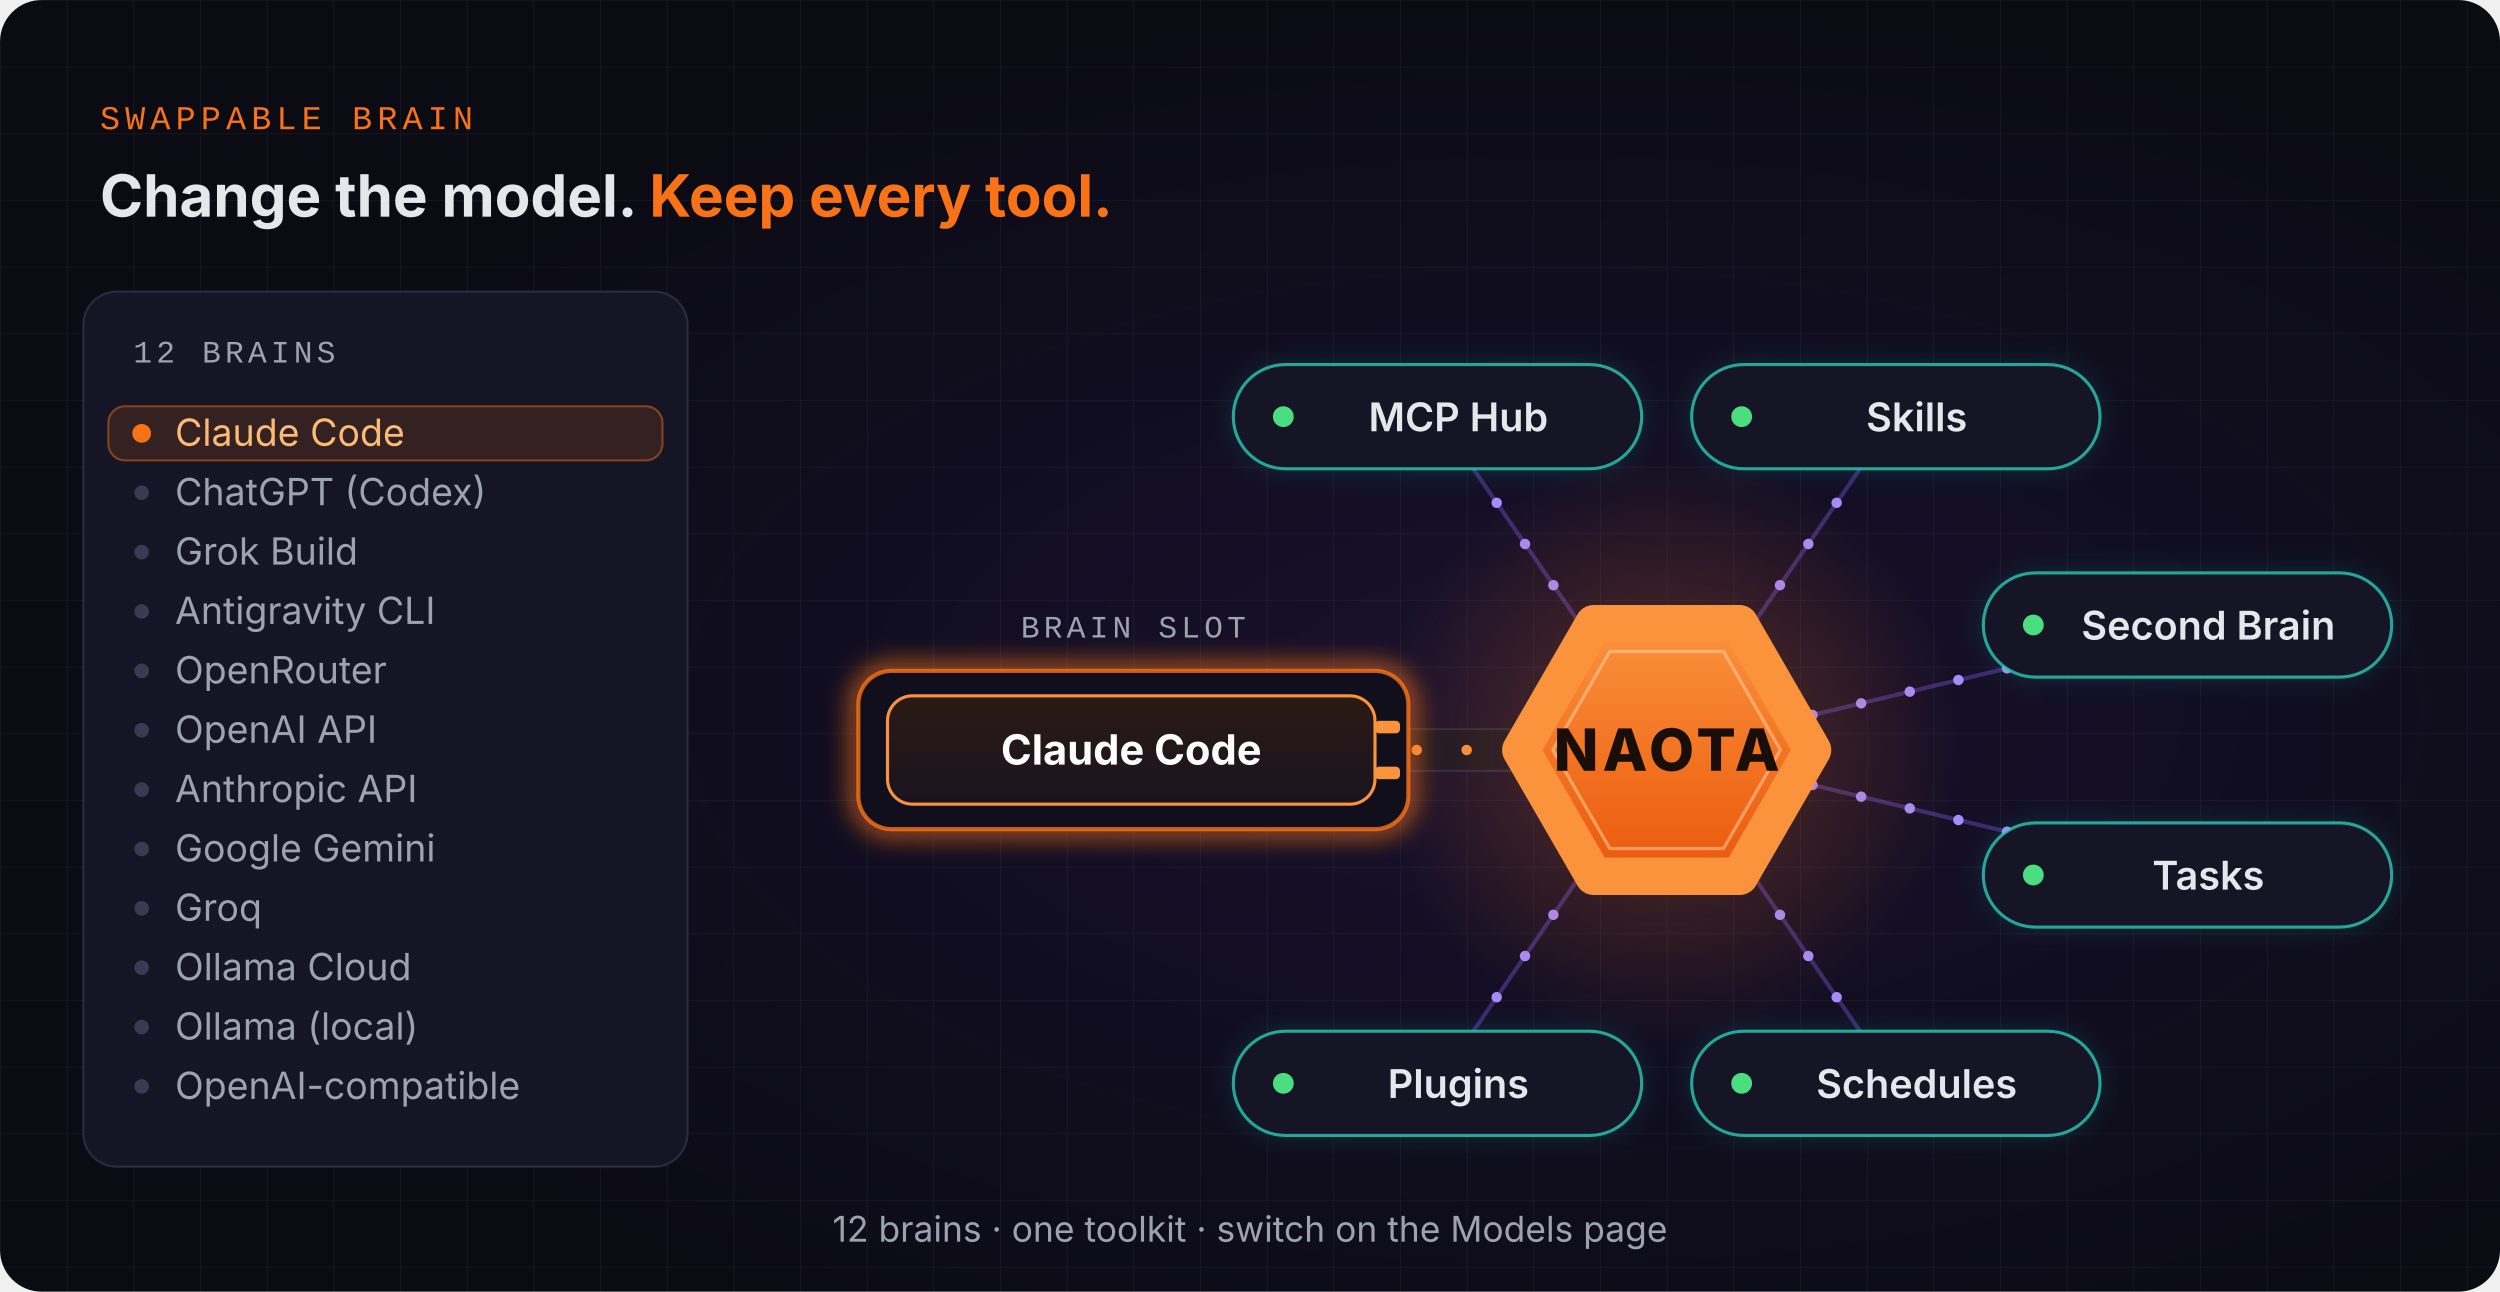
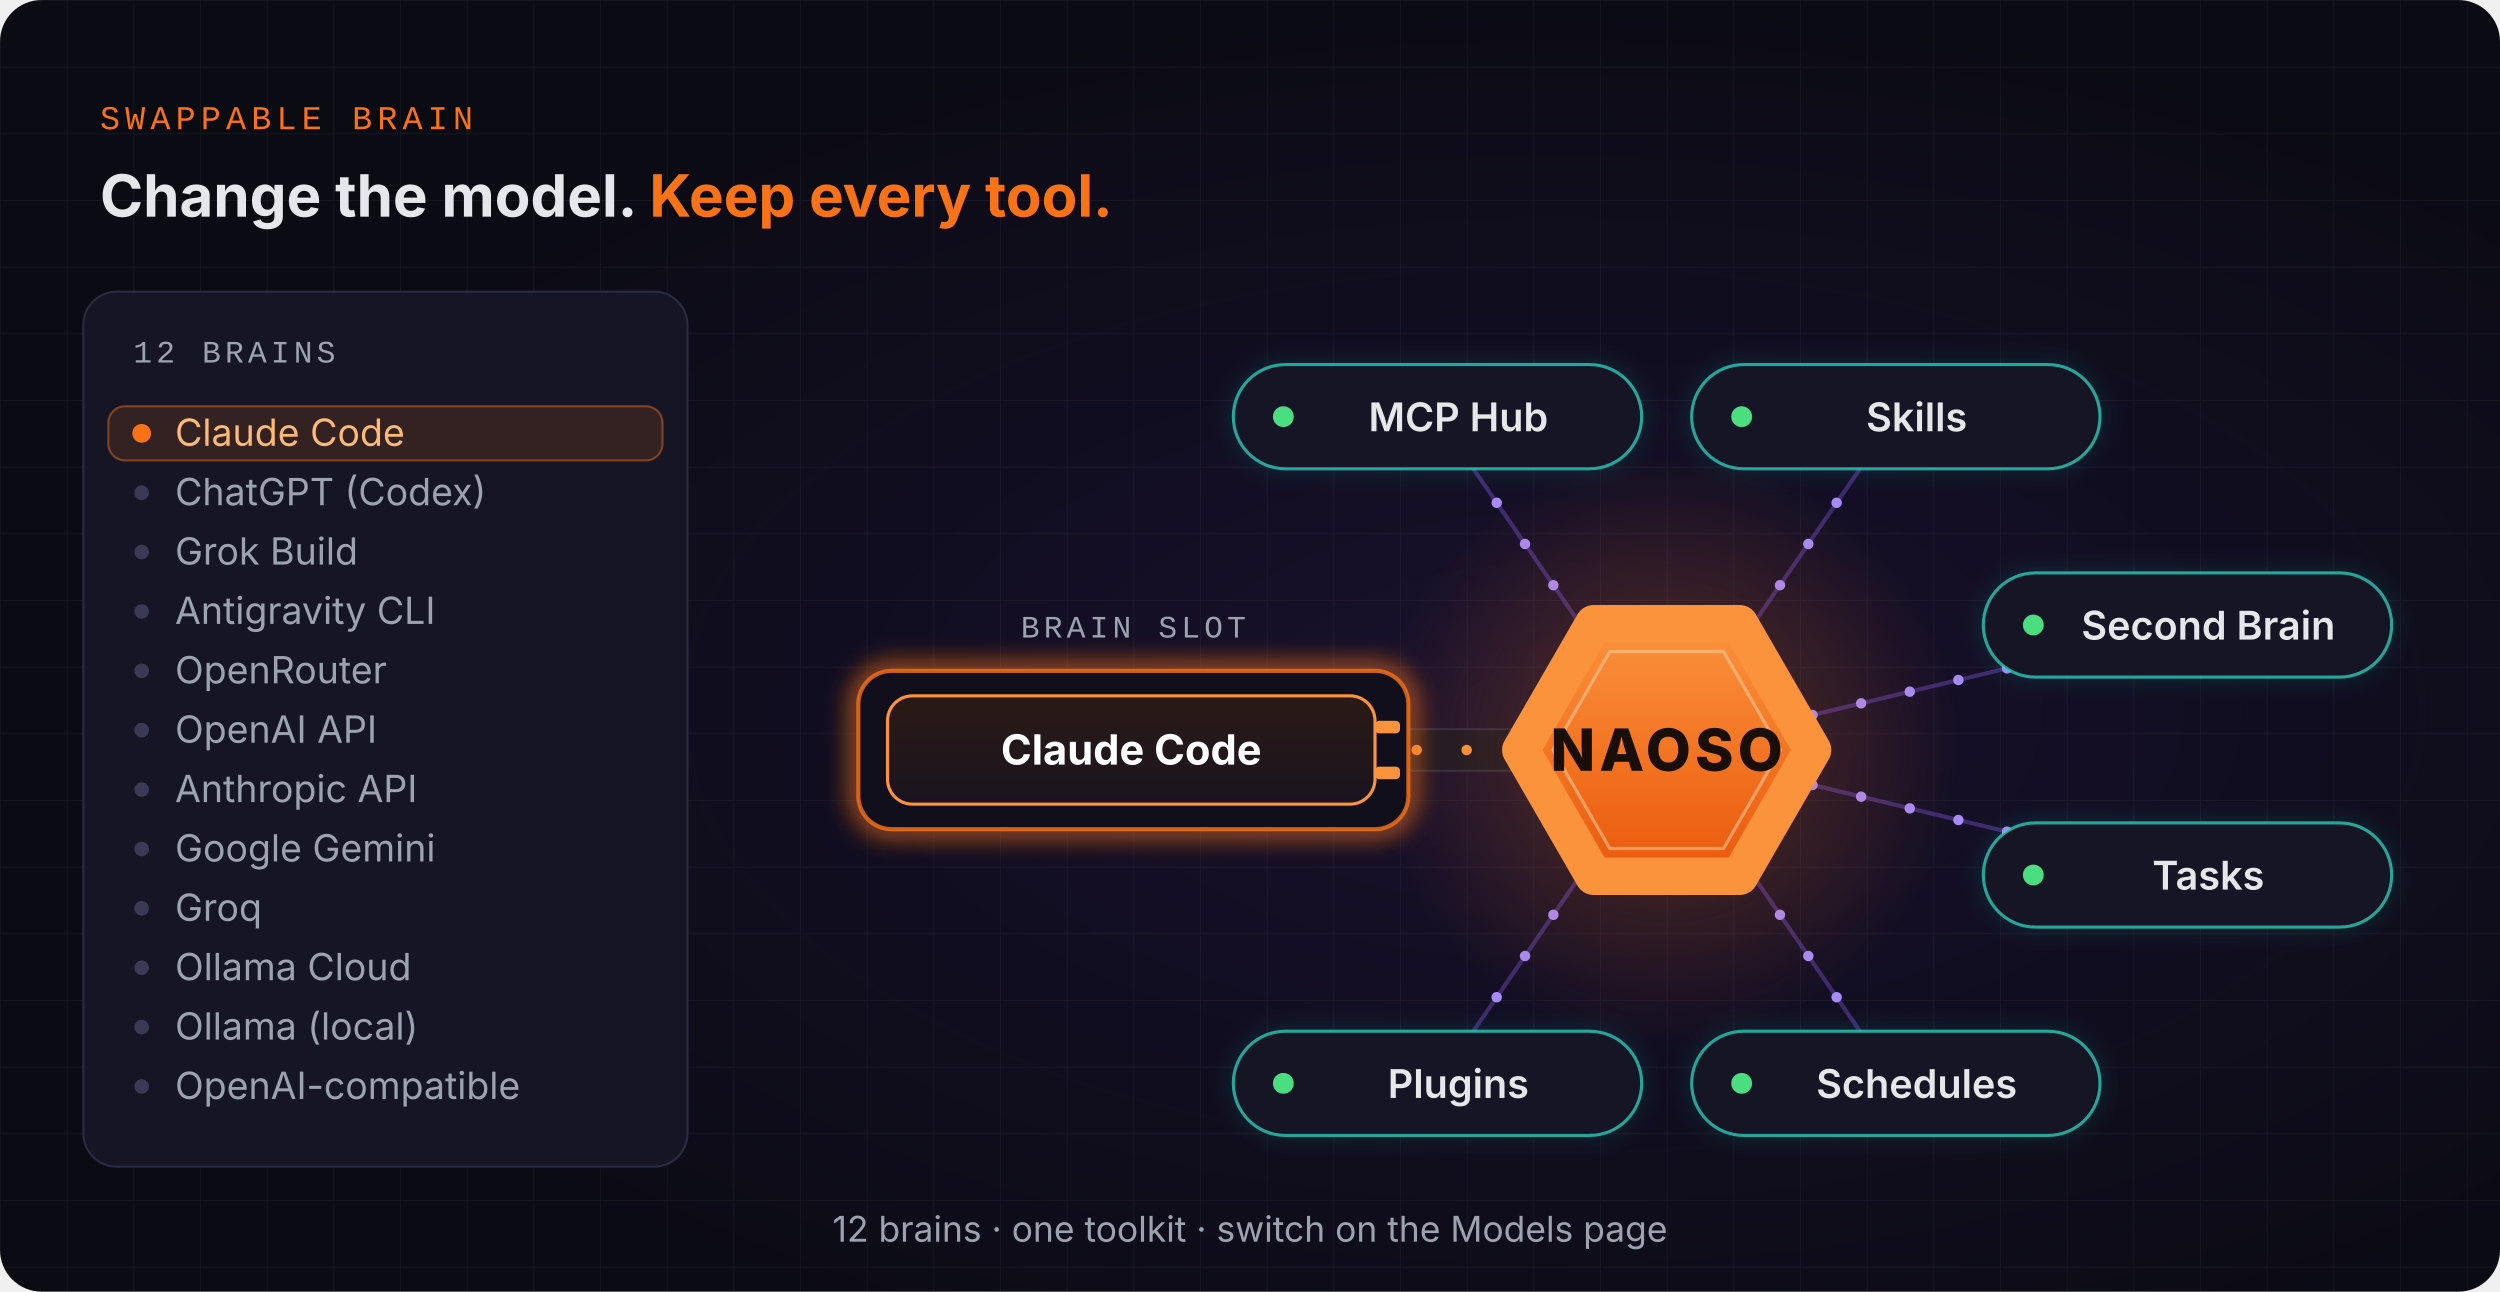
<svg xmlns="http://www.w3.org/2000/svg" viewBox="0 0 1200 620" role="img" aria-labelledby="t d">
  <style>
.c{opacity:0;animation:slot 12s linear infinite}
.c.on{opacity:1}
.hb{opacity:0;animation:hl 12s linear infinite}
.hb.on{opacity:1}
.rt{fill:#9ca3af;animation:ht 12s linear infinite}
.rt.on{fill:#fdba74}
.flow{animation:flow 1.2s linear infinite}
.pulse{animation:pulse 1s ease-out infinite}
.breath{opacity:.85;animation:breath 4s ease-in-out infinite}
@keyframes slot{0%{opacity:0;transform:translateX(-40px)}1.8%{opacity:1;transform:translateX(0)}7%{opacity:1;transform:translateY(0)}8.33%{opacity:0;transform:translateY(-18px)}100%{opacity:0;transform:translateY(-18px)}}
@keyframes hl{0%{opacity:0}1.2%{opacity:1}7.6%{opacity:1}8.33%{opacity:0}100%{opacity:0}}
@keyframes ht{0%{fill:#9ca3af}1.2%{fill:#fdba74}7.6%{fill:#fdba74}8.33%{fill:#9ca3af}100%{fill:#9ca3af}}
@keyframes flow{from{stroke-dashoffset:0}to{stroke-dashoffset:-24}}
@keyframes pulse{0%{opacity:.4}20%{opacity:1}100%{opacity:.4}}
@keyframes breath{0%,100%{opacity:.55}50%{opacity:.95}}
@media (prefers-reduced-motion: reduce){*{animation:none !important}}
</style>
  <defs>
    <radialGradient id="bgGlow" cx="0.62" cy="0.55" r="0.55">
      <stop offset="0" stop-color="#7c3aed" stop-opacity="0.12" />
      <stop offset="1" stop-color="#7c3aed" stop-opacity="0" />
    </radialGradient>
    <radialGradient id="coreGlow">
      <stop offset="0" stop-color="#f97316" stop-opacity="0.55" />
      <stop offset="0.5" stop-color="#f97316" stop-opacity="0.18" />
      <stop offset="1" stop-color="#f97316" stop-opacity="0" />
    </radialGradient>
    <linearGradient id="coreFill" x1="0" y1="0" x2="0" y2="1">
      <stop offset="0" stop-color="#fb923c" />
      <stop offset="1" stop-color="#ea580c" />
    </linearGradient>
    <linearGradient id="cardFill" x1="0" y1="0" x2="0" y2="1">
      <stop offset="0" stop-color="#2a1a14" />
      <stop offset="1" stop-color="#1a1420" />
    </linearGradient>
    <pattern id="grid" width="32" height="32" patternUnits="userSpaceOnUse">
      <path d="M32 0H0V32" fill="none" stroke="#ffffff" stroke-opacity="0.04" stroke-width="1" />
    </pattern>
    <filter id="blur" x="-30%" y="-60%" width="160%" height="220%">
      <feGaussianBlur stdDeviation="6" />
    </filter>
    <clipPath id="slotClip">
      <rect x="414" y="324" width="260" height="72" rx="14" />
    </clipPath>
    <clipPath id="bgClip">
      <rect width="1200" height="620" rx="20" />
    </clipPath>
  </defs>
  <rect width="1200" height="620" rx="20" fill="#0b0b14" />
  <g clip-path="url(#bgClip)">
    <rect width="1200" height="620" fill="url(#grid)" />
    <rect width="1200" height="620" fill="url(#bgGlow)" />
  </g>
  <text x="48" y="62" font-family="ui-monospace, 'SFMono-Regular', Consolas, 'Courier New', monospace" font-size="16" letter-spacing="2.5" fill="#f97316">SWAPPABLE BRAIN</text>
  <text x="48" y="104" font-family="Inter, 'Segoe UI', system-ui, -apple-system, Arial, sans-serif" font-size="28" font-weight="700" fill="#e5e7eb">Change the model. <tspan fill="#f97316">Keep every tool.</tspan>
  </text>
  <rect x="40" y="140" width="290" height="420" rx="16" fill="#151525" stroke="#2a2a40" />
  <text x="64" y="174" font-family="ui-monospace, 'SFMono-Regular', Consolas, 'Courier New', monospace" font-size="15" letter-spacing="2" fill="#9ca3af">12 BRAINS</text>
  <circle cx="68" cy="208.0" r="3.5" fill="#3a3a55" />
  <g class="hb on">
    <rect x="52" y="195.0" width="266" height="26" rx="8" fill="#f97316" fill-opacity="0.14" stroke="#f97316" stroke-opacity="0.45" />
    <circle cx="68" cy="208.0" r="4.5" fill="#f97316" />
  </g>
  <text class="rt on" x="84" y="214.0" font-family="Inter, 'Segoe UI', system-ui, -apple-system, Arial, sans-serif" font-size="18">Claude Code</text>
  <circle cx="68" cy="236.5" r="3.5" fill="#3a3a55" />
  <g class="hb" style="animation-delay:1s">
    <rect x="52" y="223.5" width="266" height="26" rx="8" fill="#f97316" fill-opacity="0.14" stroke="#f97316" stroke-opacity="0.45" />
    <circle cx="68" cy="236.5" r="4.5" fill="#f97316" />
  </g>
  <text class="rt" style="animation-delay:1s" x="84" y="242.5" font-family="Inter, 'Segoe UI', system-ui, -apple-system, Arial, sans-serif" font-size="18">ChatGPT (Codex)</text>
  <circle cx="68" cy="265.0" r="3.5" fill="#3a3a55" />
  <g class="hb" style="animation-delay:2s">
    <rect x="52" y="252.0" width="266" height="26" rx="8" fill="#f97316" fill-opacity="0.14" stroke="#f97316" stroke-opacity="0.45" />
    <circle cx="68" cy="265.0" r="4.5" fill="#f97316" />
  </g>
  <text class="rt" style="animation-delay:2s" x="84" y="271.0" font-family="Inter, 'Segoe UI', system-ui, -apple-system, Arial, sans-serif" font-size="18">Grok Build</text>
  <circle cx="68" cy="293.5" r="3.5" fill="#3a3a55" />
  <g class="hb" style="animation-delay:3s">
    <rect x="52" y="280.5" width="266" height="26" rx="8" fill="#f97316" fill-opacity="0.14" stroke="#f97316" stroke-opacity="0.45" />
    <circle cx="68" cy="293.5" r="4.5" fill="#f97316" />
  </g>
  <text class="rt" style="animation-delay:3s" x="84" y="299.5" font-family="Inter, 'Segoe UI', system-ui, -apple-system, Arial, sans-serif" font-size="18">Antigravity CLI</text>
  <circle cx="68" cy="322.0" r="3.5" fill="#3a3a55" />
  <g class="hb" style="animation-delay:4s">
    <rect x="52" y="309.0" width="266" height="26" rx="8" fill="#f97316" fill-opacity="0.14" stroke="#f97316" stroke-opacity="0.45" />
    <circle cx="68" cy="322.0" r="4.5" fill="#f97316" />
  </g>
  <text class="rt" style="animation-delay:4s" x="84" y="328.0" font-family="Inter, 'Segoe UI', system-ui, -apple-system, Arial, sans-serif" font-size="18">OpenRouter</text>
  <circle cx="68" cy="350.5" r="3.5" fill="#3a3a55" />
  <g class="hb" style="animation-delay:5s">
    <rect x="52" y="337.5" width="266" height="26" rx="8" fill="#f97316" fill-opacity="0.14" stroke="#f97316" stroke-opacity="0.45" />
    <circle cx="68" cy="350.5" r="4.5" fill="#f97316" />
  </g>
  <text class="rt" style="animation-delay:5s" x="84" y="356.5" font-family="Inter, 'Segoe UI', system-ui, -apple-system, Arial, sans-serif" font-size="18">OpenAI API</text>
  <circle cx="68" cy="379.0" r="3.5" fill="#3a3a55" />
  <g class="hb" style="animation-delay:6s">
    <rect x="52" y="366.0" width="266" height="26" rx="8" fill="#f97316" fill-opacity="0.14" stroke="#f97316" stroke-opacity="0.45" />
    <circle cx="68" cy="379.0" r="4.5" fill="#f97316" />
  </g>
  <text class="rt" style="animation-delay:6s" x="84" y="385.0" font-family="Inter, 'Segoe UI', system-ui, -apple-system, Arial, sans-serif" font-size="18">Anthropic API</text>
  <circle cx="68" cy="407.5" r="3.5" fill="#3a3a55" />
  <g class="hb" style="animation-delay:7s">
    <rect x="52" y="394.5" width="266" height="26" rx="8" fill="#f97316" fill-opacity="0.14" stroke="#f97316" stroke-opacity="0.45" />
    <circle cx="68" cy="407.5" r="4.5" fill="#f97316" />
  </g>
  <text class="rt" style="animation-delay:7s" x="84" y="413.5" font-family="Inter, 'Segoe UI', system-ui, -apple-system, Arial, sans-serif" font-size="18">Google Gemini</text>
  <circle cx="68" cy="436.0" r="3.5" fill="#3a3a55" />
  <g class="hb" style="animation-delay:8s">
    <rect x="52" y="423.0" width="266" height="26" rx="8" fill="#f97316" fill-opacity="0.14" stroke="#f97316" stroke-opacity="0.45" />
    <circle cx="68" cy="436.0" r="4.5" fill="#f97316" />
  </g>
  <text class="rt" style="animation-delay:8s" x="84" y="442.0" font-family="Inter, 'Segoe UI', system-ui, -apple-system, Arial, sans-serif" font-size="18">Groq</text>
  <circle cx="68" cy="464.5" r="3.5" fill="#3a3a55" />
  <g class="hb" style="animation-delay:9s">
    <rect x="52" y="451.5" width="266" height="26" rx="8" fill="#f97316" fill-opacity="0.14" stroke="#f97316" stroke-opacity="0.45" />
    <circle cx="68" cy="464.5" r="4.5" fill="#f97316" />
  </g>
  <text class="rt" style="animation-delay:9s" x="84" y="470.5" font-family="Inter, 'Segoe UI', system-ui, -apple-system, Arial, sans-serif" font-size="18">Ollama Cloud</text>
  <circle cx="68" cy="493.0" r="3.5" fill="#3a3a55" />
  <g class="hb" style="animation-delay:10s">
    <rect x="52" y="480.0" width="266" height="26" rx="8" fill="#f97316" fill-opacity="0.14" stroke="#f97316" stroke-opacity="0.45" />
    <circle cx="68" cy="493.0" r="4.5" fill="#f97316" />
  </g>
  <text class="rt" style="animation-delay:10s" x="84" y="499.0" font-family="Inter, 'Segoe UI', system-ui, -apple-system, Arial, sans-serif" font-size="18">Ollama (local)</text>
  <circle cx="68" cy="521.5" r="3.5" fill="#3a3a55" />
  <g class="hb" style="animation-delay:11s">
    <rect x="52" y="508.5" width="266" height="26" rx="8" fill="#f97316" fill-opacity="0.14" stroke="#f97316" stroke-opacity="0.45" />
    <circle cx="68" cy="521.5" r="4.5" fill="#f97316" />
  </g>
  <text class="rt" style="animation-delay:11s" x="84" y="527.5" font-family="Inter, 'Segoe UI', system-ui, -apple-system, Arial, sans-serif" font-size="18">OpenAI-compatible</text>
  <line x1="800" y1="360" x2="690" y2="200" stroke="#8b5cf6" stroke-opacity="0.35" stroke-width="2" />
  <line class="flow" x1="800" y1="360" x2="690" y2="200" stroke="#a78bfa" stroke-width="5" stroke-linecap="round" stroke-dasharray="0 24" />
  <line x1="800" y1="360" x2="910" y2="200" stroke="#8b5cf6" stroke-opacity="0.35" stroke-width="2" />
  <line class="flow" x1="800" y1="360" x2="910" y2="200" stroke="#a78bfa" stroke-width="5" stroke-linecap="round" stroke-dasharray="0 24" />
  <line x1="800" y1="360" x2="1050" y2="300" stroke="#8b5cf6" stroke-opacity="0.35" stroke-width="2" />
  <line class="flow" x1="800" y1="360" x2="1050" y2="300" stroke="#a78bfa" stroke-width="5" stroke-linecap="round" stroke-dasharray="0 24" />
  <line x1="800" y1="360" x2="1050" y2="420" stroke="#8b5cf6" stroke-opacity="0.35" stroke-width="2" />
  <line class="flow" x1="800" y1="360" x2="1050" y2="420" stroke="#a78bfa" stroke-width="5" stroke-linecap="round" stroke-dasharray="0 24" />
  <line x1="800" y1="360" x2="910" y2="520" stroke="#8b5cf6" stroke-opacity="0.35" stroke-width="2" />
  <line class="flow" x1="800" y1="360" x2="910" y2="520" stroke="#a78bfa" stroke-width="5" stroke-linecap="round" stroke-dasharray="0 24" />
  <line x1="800" y1="360" x2="690" y2="520" stroke="#8b5cf6" stroke-opacity="0.35" stroke-width="2" />
  <line class="flow" x1="800" y1="360" x2="690" y2="520" stroke="#a78bfa" stroke-width="5" stroke-linecap="round" stroke-dasharray="0 24" />
  <rect x="674" y="350" width="62" height="20" rx="4" fill="#151525" stroke="#2a2a40" />
  <line class="flow" x1="680" y1="360" x2="736" y2="360" stroke="#fb923c" stroke-width="5" stroke-linecap="round" stroke-dasharray="0 24" />
  <circle class="breath" cx="800" cy="360" r="140" fill="url(#coreGlow)" />
  <polygon points="870.0,360.0 835.0,420.6 765.0,420.6 730.0,360.0 765.0,299.4 835.0,299.4" fill="url(#coreFill)" stroke="#fb923c" stroke-width="18" stroke-linejoin="round" />
  <polygon points="870.0,360.0 835.0,420.6 765.0,420.6 730.0,360.0 765.0,299.4 835.0,299.4" fill="none" stroke="#fed7aa" stroke-opacity="0.5" stroke-width="2" stroke-linejoin="round" transform="translate(800 360) scale(0.78) translate(-800 -360)" />
-   <text x="800" y="370" text-anchor="middle" font-family="Inter, 'Segoe UI', system-ui, -apple-system, Arial, sans-serif" font-size="28" font-weight="800" letter-spacing="2" fill="#1a0f08">NAOTA</text>
+   <text x="800" y="370" text-anchor="middle" font-family="Inter, 'Segoe UI', system-ui, -apple-system, Arial, sans-serif" font-size="28" font-weight="800" letter-spacing="2" fill="#1a0f08">NAOSO</text>
  <rect x="592.0" y="175" width="196" height="50" rx="25" fill="#2dd4bf" fill-opacity="0.18" filter="url(#blur)" />
  <rect x="592.0" y="175" width="196" height="50" rx="25" fill="#151525" stroke="#2dd4bf" stroke-opacity="0.75" stroke-width="1.5" />
  <circle cx="616.0" cy="200" r="5" fill="#4ade80" />
  <text x="700" y="207" text-anchor="middle" font-family="Inter, 'Segoe UI', system-ui, -apple-system, Arial, sans-serif" font-size="19" font-weight="600" fill="#e5e7eb">MCP Hub</text>
  <rect x="812.0" y="175" width="196" height="50" rx="25" fill="#2dd4bf" fill-opacity="0.18" filter="url(#blur)" />
  <rect x="812.0" y="175" width="196" height="50" rx="25" fill="#151525" stroke="#2dd4bf" stroke-opacity="0.75" stroke-width="1.5" />
  <circle cx="836.0" cy="200" r="5" fill="#4ade80" />
  <text x="920" y="207" text-anchor="middle" font-family="Inter, 'Segoe UI', system-ui, -apple-system, Arial, sans-serif" font-size="19" font-weight="600" fill="#e5e7eb">Skills</text>
  <rect x="952.0" y="275" width="196" height="50" rx="25" fill="#2dd4bf" fill-opacity="0.18" filter="url(#blur)" />
  <rect x="952.0" y="275" width="196" height="50" rx="25" fill="#151525" stroke="#2dd4bf" stroke-opacity="0.75" stroke-width="1.5" />
  <circle cx="976.0" cy="300" r="5" fill="#4ade80" />
  <text x="1060" y="307" text-anchor="middle" font-family="Inter, 'Segoe UI', system-ui, -apple-system, Arial, sans-serif" font-size="19" font-weight="600" fill="#e5e7eb">Second Brain</text>
  <rect x="952.0" y="395" width="196" height="50" rx="25" fill="#2dd4bf" fill-opacity="0.18" filter="url(#blur)" />
  <rect x="952.0" y="395" width="196" height="50" rx="25" fill="#151525" stroke="#2dd4bf" stroke-opacity="0.75" stroke-width="1.5" />
  <circle cx="976.0" cy="420" r="5" fill="#4ade80" />
  <text x="1060" y="427" text-anchor="middle" font-family="Inter, 'Segoe UI', system-ui, -apple-system, Arial, sans-serif" font-size="19" font-weight="600" fill="#e5e7eb">Tasks</text>
  <rect x="812.0" y="495" width="196" height="50" rx="25" fill="#2dd4bf" fill-opacity="0.18" filter="url(#blur)" />
  <rect x="812.0" y="495" width="196" height="50" rx="25" fill="#151525" stroke="#2dd4bf" stroke-opacity="0.75" stroke-width="1.5" />
  <circle cx="836.0" cy="520" r="5" fill="#4ade80" />
  <text x="920" y="527" text-anchor="middle" font-family="Inter, 'Segoe UI', system-ui, -apple-system, Arial, sans-serif" font-size="19" font-weight="600" fill="#e5e7eb">Schedules</text>
  <rect x="592.0" y="495" width="196" height="50" rx="25" fill="#2dd4bf" fill-opacity="0.18" filter="url(#blur)" />
  <rect x="592.0" y="495" width="196" height="50" rx="25" fill="#151525" stroke="#2dd4bf" stroke-opacity="0.75" stroke-width="1.5" />
  <circle cx="616.0" cy="520" r="5" fill="#4ade80" />
  <text x="700" y="527" text-anchor="middle" font-family="Inter, 'Segoe UI', system-ui, -apple-system, Arial, sans-serif" font-size="19" font-weight="600" fill="#e5e7eb">Plugins</text>
  <text x="544" y="306" text-anchor="middle" font-family="ui-monospace, 'SFMono-Regular', Consolas, 'Courier New', monospace" font-size="15" letter-spacing="2" fill="#9ca3af">BRAIN SLOT</text>
  <rect class="pulse" x="412" y="322" width="264" height="76" rx="16" fill="none" stroke="#f97316" stroke-width="6" filter="url(#blur)" />
  <rect x="412" y="322" width="264" height="76" rx="16" fill="#120f1c" stroke="#f97316" stroke-opacity="0.8" stroke-width="2" />
  <g clip-path="url(#slotClip)">
    <g class="c on">
      <rect x="426" y="334" width="234" height="52" rx="12" fill="url(#cardFill)" stroke="#fb923c" stroke-width="1.5" />
      <rect x="660" y="346" width="12" height="6" rx="2" fill="#fb923c" />
      <rect x="660" y="368" width="12" height="6" rx="2" fill="#fb923c" />
      <text x="543" y="367" text-anchor="middle" font-family="Inter, 'Segoe UI', system-ui, -apple-system, Arial, sans-serif" font-size="20" font-weight="700" fill="#ffffff">Claude Code</text>
    </g>
    <g class="c" style="animation-delay:1s">
      <rect x="426" y="334" width="234" height="52" rx="12" fill="url(#cardFill)" stroke="#fb923c" stroke-width="1.5" />
      <rect x="660" y="346" width="12" height="6" rx="2" fill="#fb923c" />
      <rect x="660" y="368" width="12" height="6" rx="2" fill="#fb923c" />
      <text x="543" y="367" text-anchor="middle" font-family="Inter, 'Segoe UI', system-ui, -apple-system, Arial, sans-serif" font-size="20" font-weight="700" fill="#ffffff">ChatGPT (Codex)</text>
    </g>
    <g class="c" style="animation-delay:2s">
      <rect x="426" y="334" width="234" height="52" rx="12" fill="url(#cardFill)" stroke="#fb923c" stroke-width="1.5" />
      <rect x="660" y="346" width="12" height="6" rx="2" fill="#fb923c" />
      <rect x="660" y="368" width="12" height="6" rx="2" fill="#fb923c" />
      <text x="543" y="367" text-anchor="middle" font-family="Inter, 'Segoe UI', system-ui, -apple-system, Arial, sans-serif" font-size="20" font-weight="700" fill="#ffffff">Grok Build</text>
    </g>
    <g class="c" style="animation-delay:3s">
      <rect x="426" y="334" width="234" height="52" rx="12" fill="url(#cardFill)" stroke="#fb923c" stroke-width="1.5" />
      <rect x="660" y="346" width="12" height="6" rx="2" fill="#fb923c" />
      <rect x="660" y="368" width="12" height="6" rx="2" fill="#fb923c" />
      <text x="543" y="367" text-anchor="middle" font-family="Inter, 'Segoe UI', system-ui, -apple-system, Arial, sans-serif" font-size="20" font-weight="700" fill="#ffffff">Antigravity CLI</text>
    </g>
    <g class="c" style="animation-delay:4s">
      <rect x="426" y="334" width="234" height="52" rx="12" fill="url(#cardFill)" stroke="#fb923c" stroke-width="1.5" />
      <rect x="660" y="346" width="12" height="6" rx="2" fill="#fb923c" />
      <rect x="660" y="368" width="12" height="6" rx="2" fill="#fb923c" />
      <text x="543" y="367" text-anchor="middle" font-family="Inter, 'Segoe UI', system-ui, -apple-system, Arial, sans-serif" font-size="20" font-weight="700" fill="#ffffff">OpenRouter</text>
    </g>
    <g class="c" style="animation-delay:5s">
      <rect x="426" y="334" width="234" height="52" rx="12" fill="url(#cardFill)" stroke="#fb923c" stroke-width="1.5" />
      <rect x="660" y="346" width="12" height="6" rx="2" fill="#fb923c" />
      <rect x="660" y="368" width="12" height="6" rx="2" fill="#fb923c" />
      <text x="543" y="367" text-anchor="middle" font-family="Inter, 'Segoe UI', system-ui, -apple-system, Arial, sans-serif" font-size="20" font-weight="700" fill="#ffffff">OpenAI API</text>
    </g>
    <g class="c" style="animation-delay:6s">
      <rect x="426" y="334" width="234" height="52" rx="12" fill="url(#cardFill)" stroke="#fb923c" stroke-width="1.5" />
      <rect x="660" y="346" width="12" height="6" rx="2" fill="#fb923c" />
      <rect x="660" y="368" width="12" height="6" rx="2" fill="#fb923c" />
      <text x="543" y="367" text-anchor="middle" font-family="Inter, 'Segoe UI', system-ui, -apple-system, Arial, sans-serif" font-size="20" font-weight="700" fill="#ffffff">Anthropic API</text>
    </g>
    <g class="c" style="animation-delay:7s">
      <rect x="426" y="334" width="234" height="52" rx="12" fill="url(#cardFill)" stroke="#fb923c" stroke-width="1.5" />
      <rect x="660" y="346" width="12" height="6" rx="2" fill="#fb923c" />
      <rect x="660" y="368" width="12" height="6" rx="2" fill="#fb923c" />
      <text x="543" y="367" text-anchor="middle" font-family="Inter, 'Segoe UI', system-ui, -apple-system, Arial, sans-serif" font-size="20" font-weight="700" fill="#ffffff">Google Gemini</text>
    </g>
    <g class="c" style="animation-delay:8s">
      <rect x="426" y="334" width="234" height="52" rx="12" fill="url(#cardFill)" stroke="#fb923c" stroke-width="1.5" />
      <rect x="660" y="346" width="12" height="6" rx="2" fill="#fb923c" />
      <rect x="660" y="368" width="12" height="6" rx="2" fill="#fb923c" />
      <text x="543" y="367" text-anchor="middle" font-family="Inter, 'Segoe UI', system-ui, -apple-system, Arial, sans-serif" font-size="20" font-weight="700" fill="#ffffff">Groq</text>
    </g>
    <g class="c" style="animation-delay:9s">
      <rect x="426" y="334" width="234" height="52" rx="12" fill="url(#cardFill)" stroke="#fb923c" stroke-width="1.5" />
      <rect x="660" y="346" width="12" height="6" rx="2" fill="#fb923c" />
      <rect x="660" y="368" width="12" height="6" rx="2" fill="#fb923c" />
      <text x="543" y="367" text-anchor="middle" font-family="Inter, 'Segoe UI', system-ui, -apple-system, Arial, sans-serif" font-size="20" font-weight="700" fill="#ffffff">Ollama Cloud</text>
    </g>
    <g class="c" style="animation-delay:10s">
      <rect x="426" y="334" width="234" height="52" rx="12" fill="url(#cardFill)" stroke="#fb923c" stroke-width="1.5" />
      <rect x="660" y="346" width="12" height="6" rx="2" fill="#fb923c" />
      <rect x="660" y="368" width="12" height="6" rx="2" fill="#fb923c" />
      <text x="543" y="367" text-anchor="middle" font-family="Inter, 'Segoe UI', system-ui, -apple-system, Arial, sans-serif" font-size="20" font-weight="700" fill="#ffffff">Ollama (local)</text>
    </g>
    <g class="c" style="animation-delay:11s">
      <rect x="426" y="334" width="234" height="52" rx="12" fill="url(#cardFill)" stroke="#fb923c" stroke-width="1.5" />
      <rect x="660" y="346" width="12" height="6" rx="2" fill="#fb923c" />
      <rect x="660" y="368" width="12" height="6" rx="2" fill="#fb923c" />
      <text x="543" y="367" text-anchor="middle" font-family="Inter, 'Segoe UI', system-ui, -apple-system, Arial, sans-serif" font-size="20" font-weight="700" fill="#ffffff">OpenAI-compatible</text>
    </g>
  </g>
  <text x="600" y="596" text-anchor="middle" font-family="Inter, 'Segoe UI', system-ui, -apple-system, Arial, sans-serif" font-size="17" fill="#9ca3af">12 brains · one toolkit · switch on the Models page</text>
</svg>
